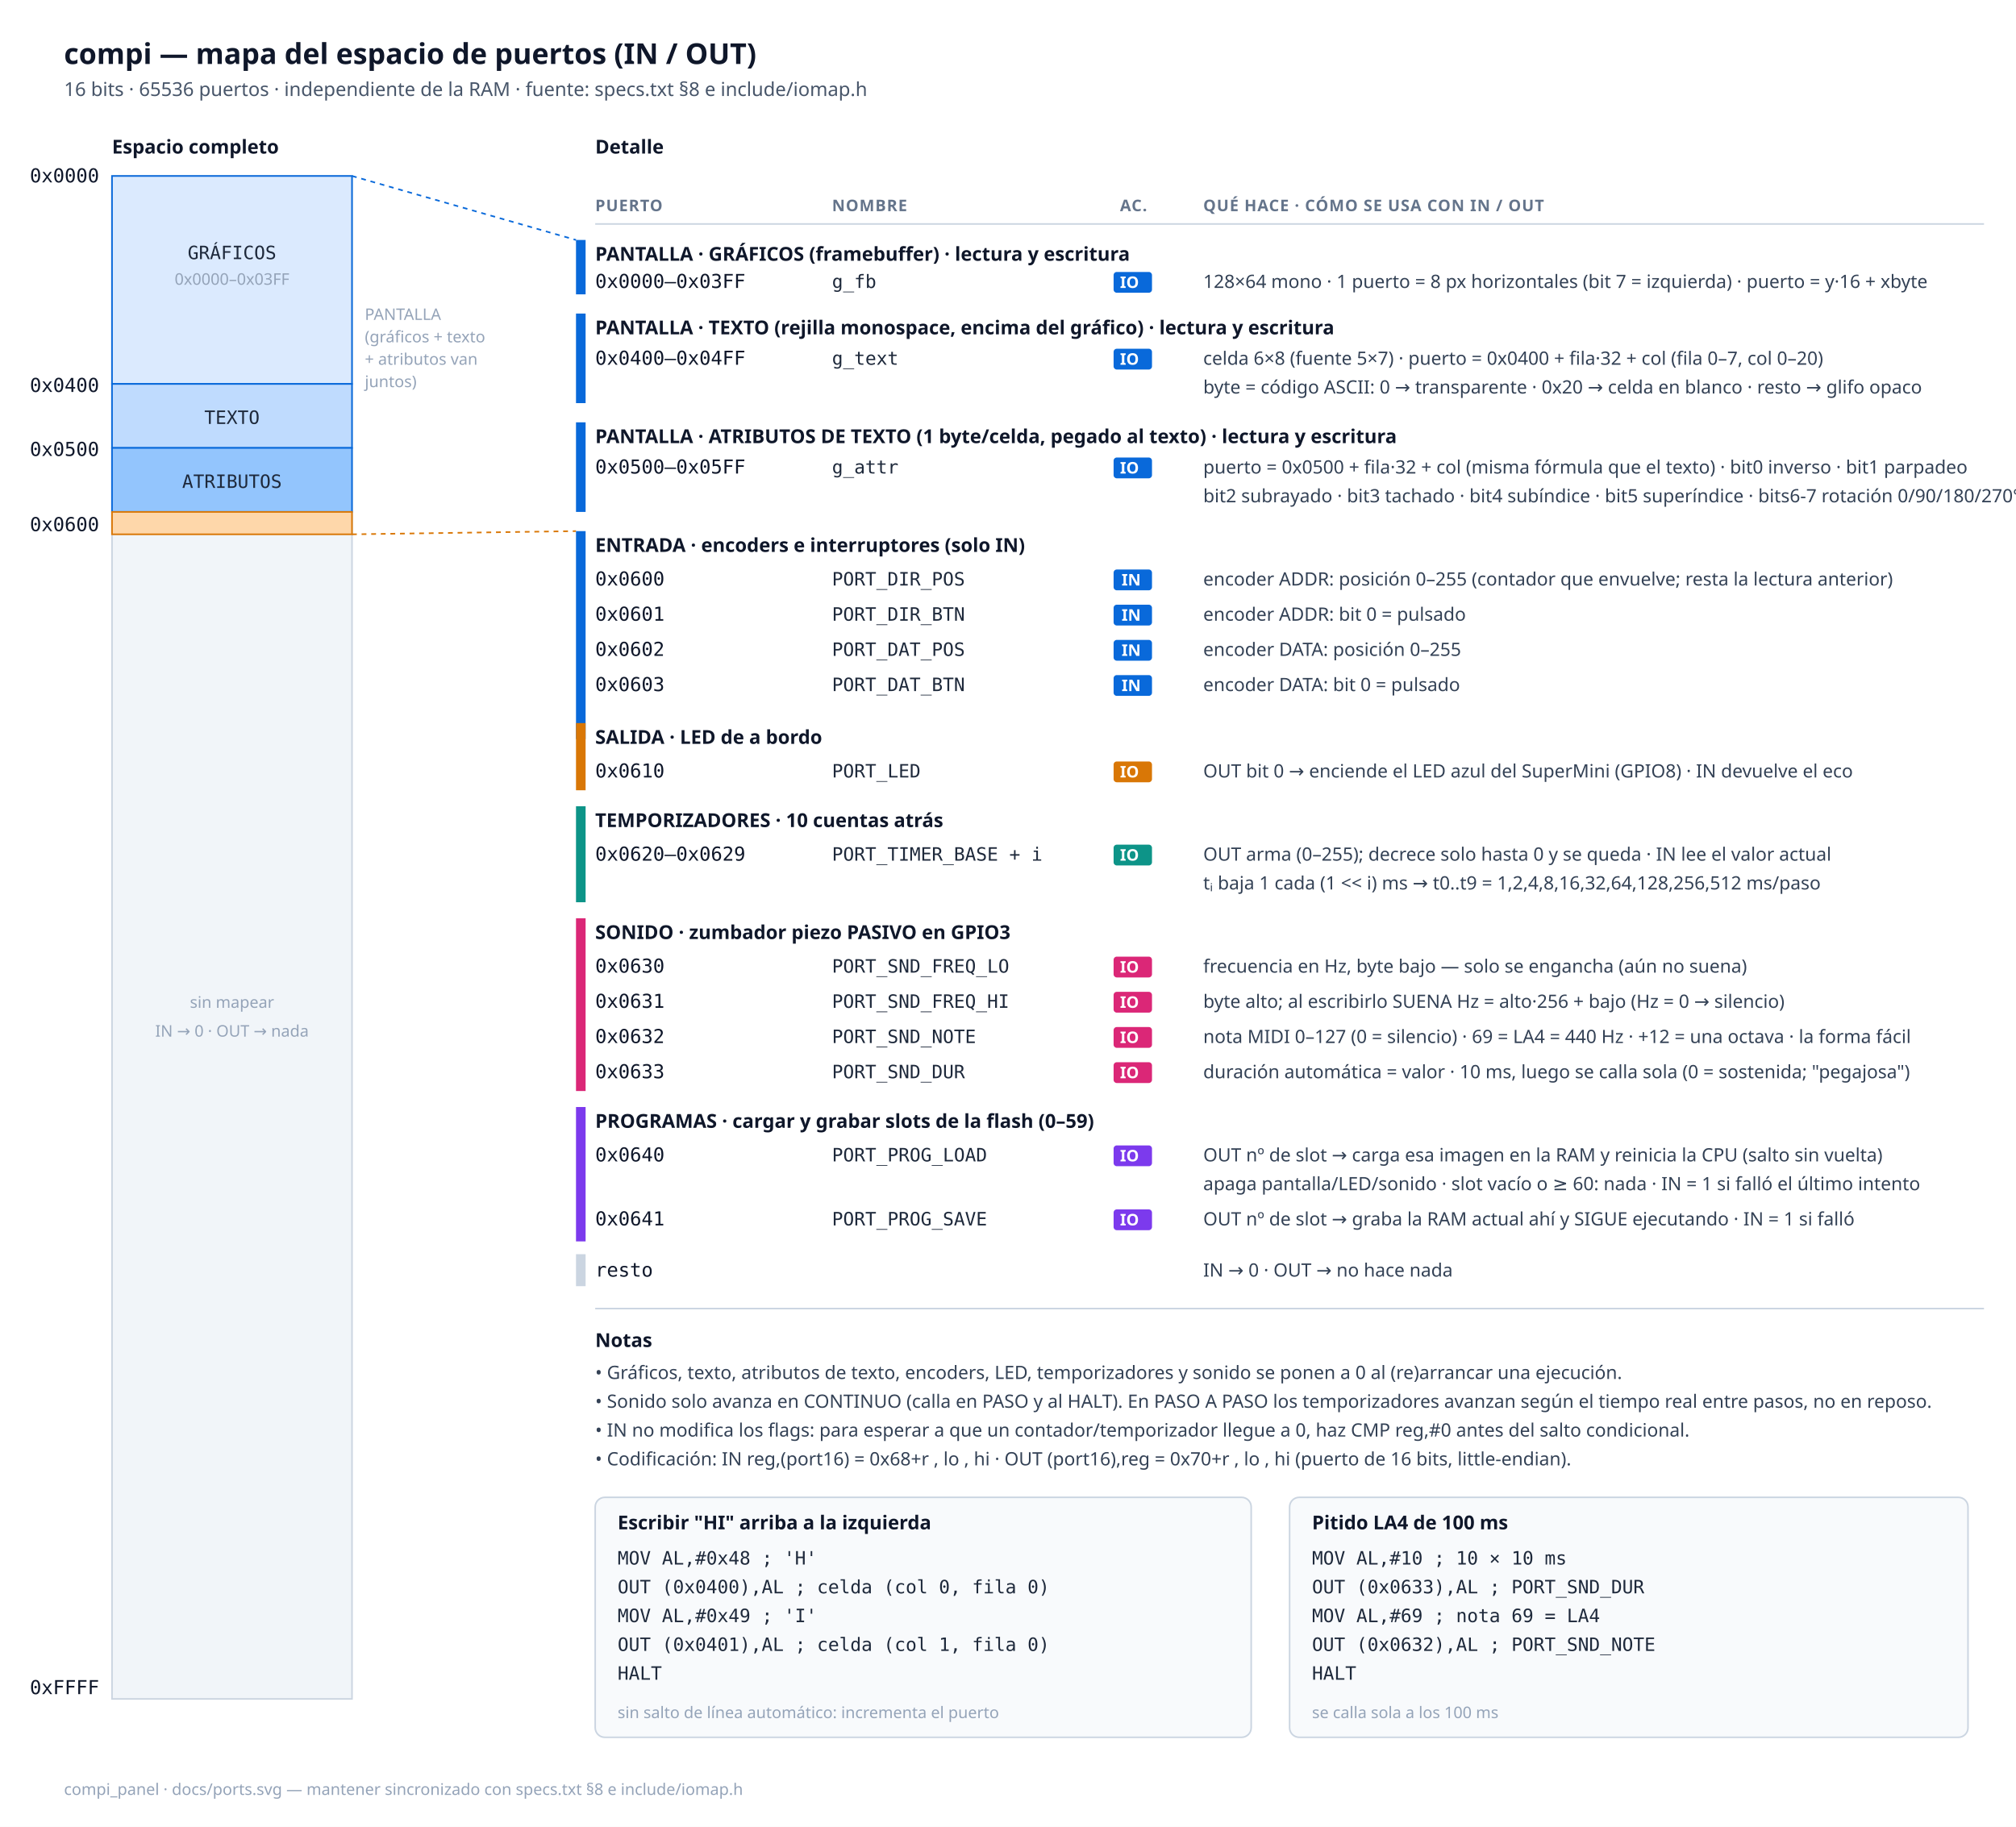
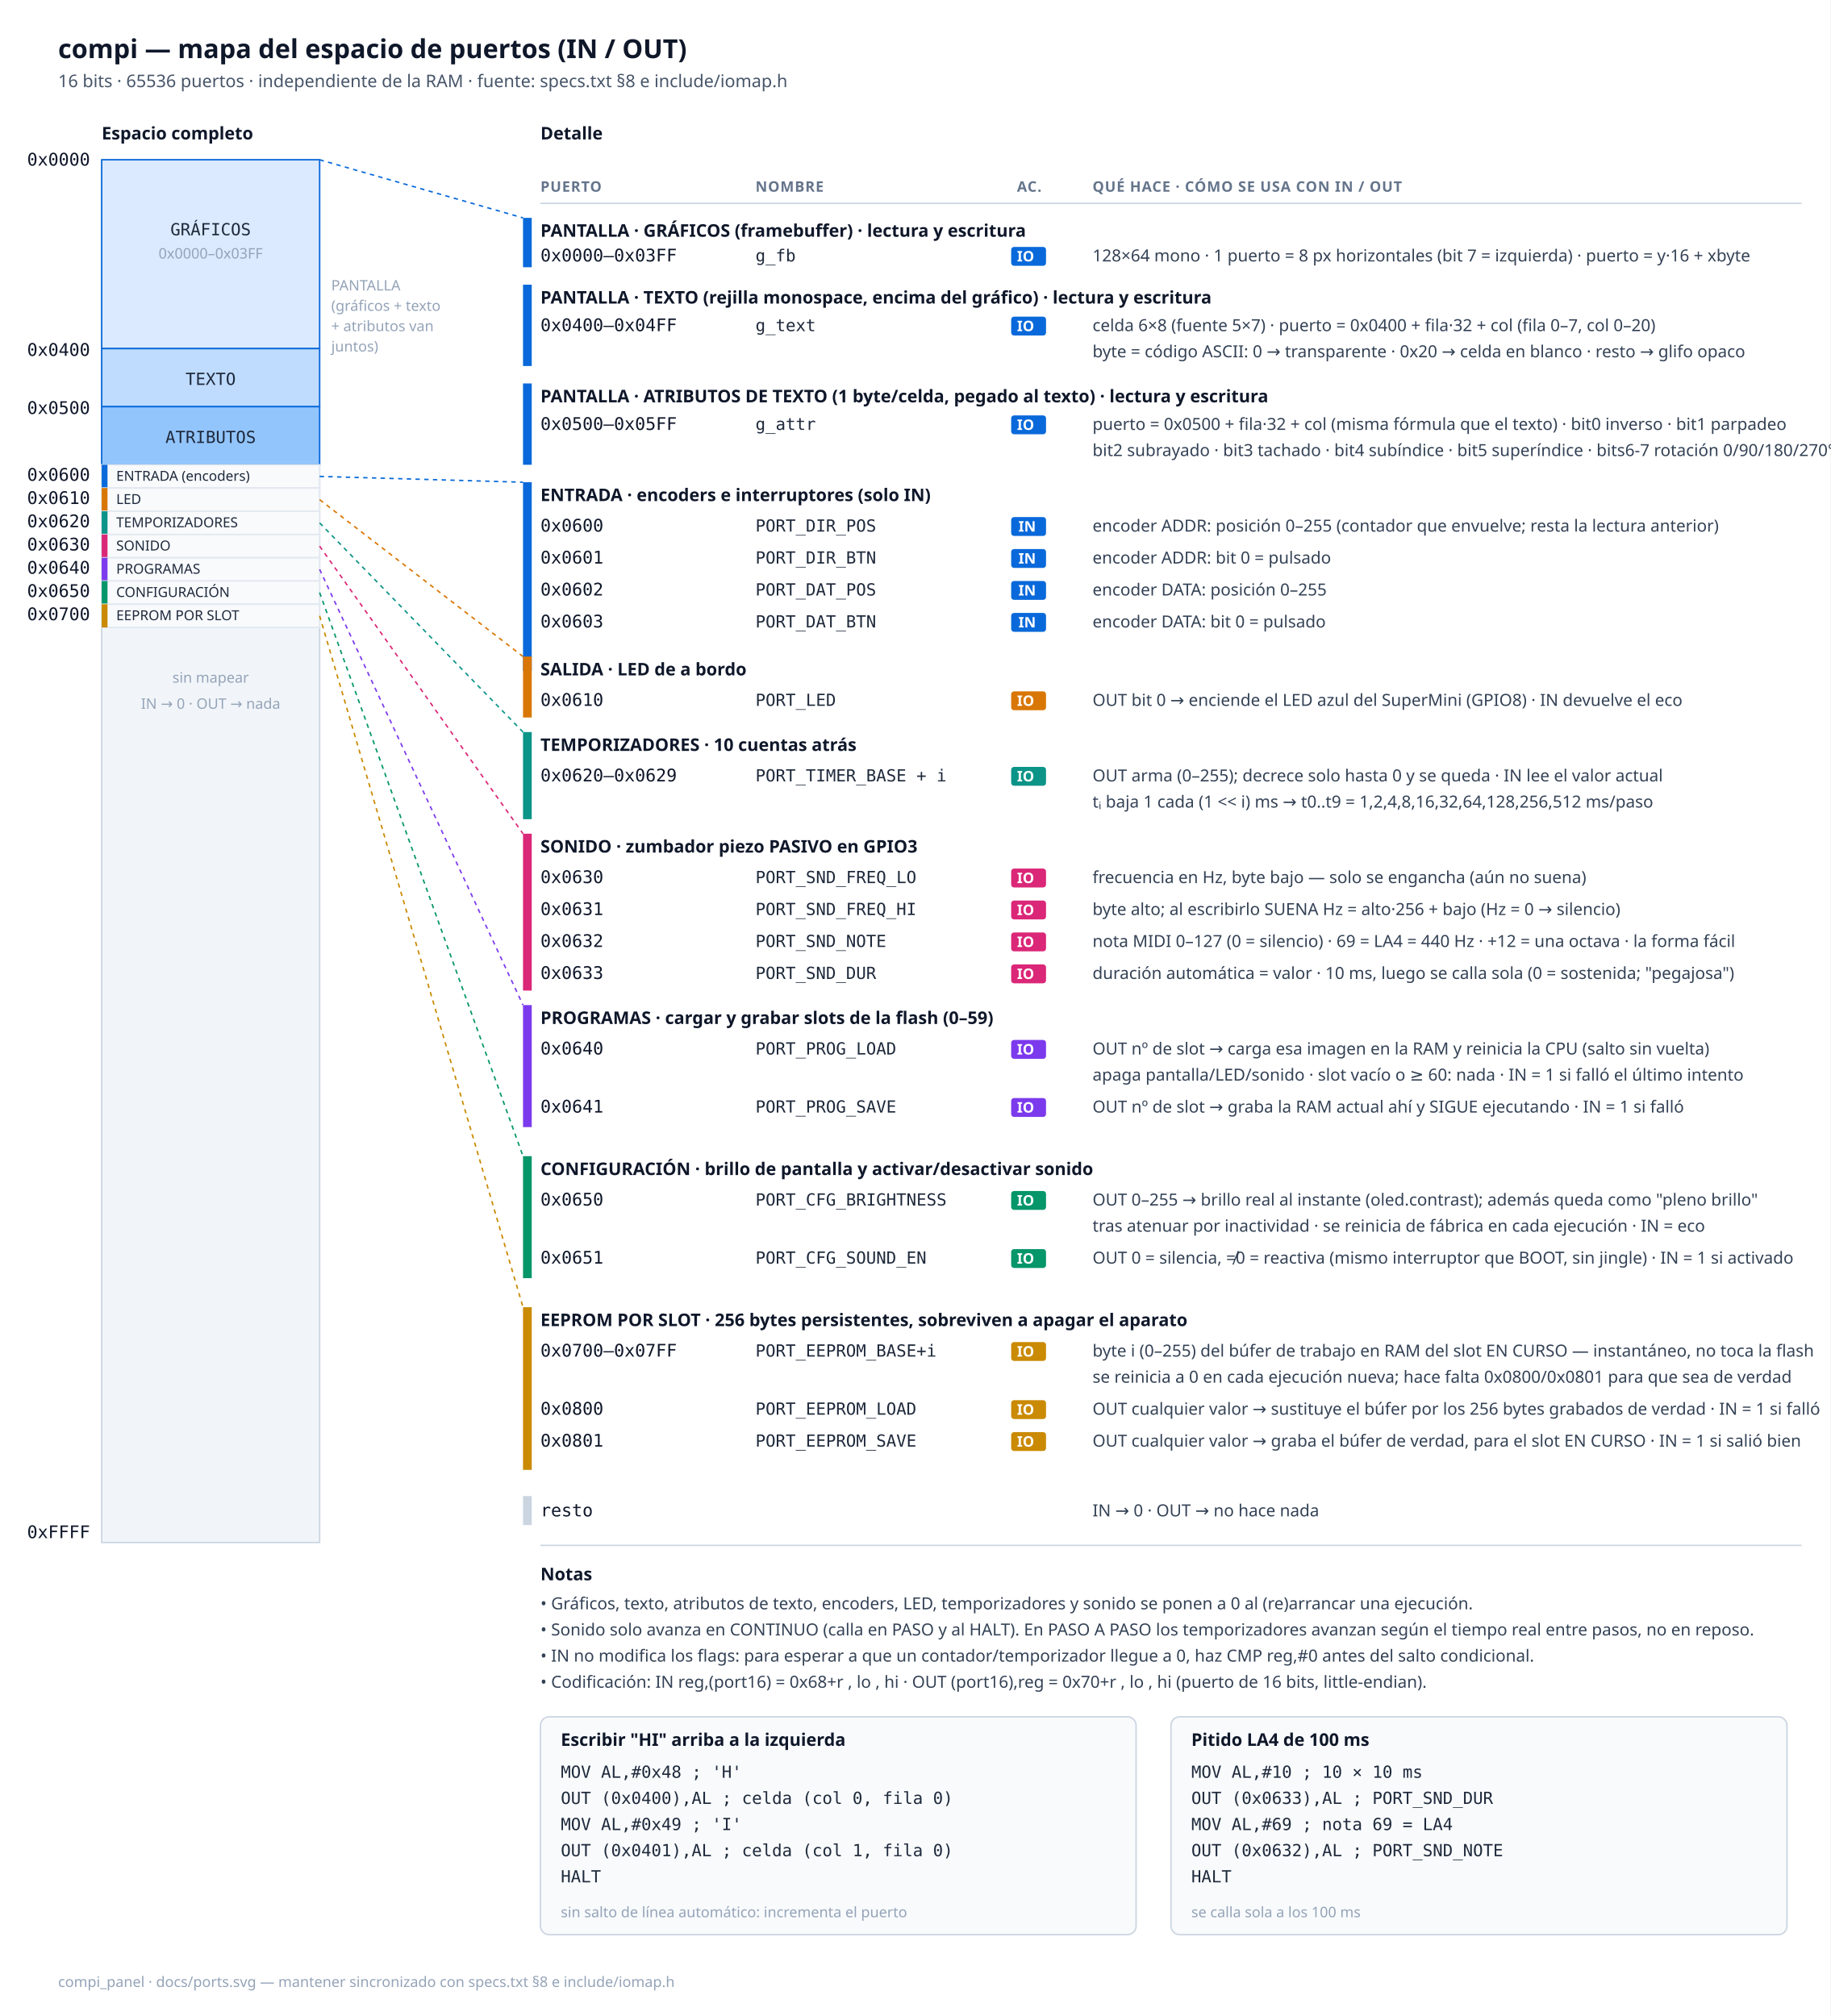
- <svg xmlns="http://www.w3.org/2000/svg" viewBox="0 0 1260 1142" font-family="'Segoe UI',system-ui,sans-serif">
-   <rect x="0" y="0" width="1260" height="1142" fill="#ffffff" />
+ <svg xmlns="http://www.w3.org/2000/svg" viewBox="0 0 1260 1388" font-family="'Segoe UI',system-ui,sans-serif">
+   <rect x="0" y="0" width="1260" height="1388" fill="#ffffff" />
  <style>
    .ttl   { font-size:18px; font-weight:700; fill:#0f172a; }
    .sub   { font-size:12px; fill:#475569; }
    .grp   { font-size:12px; font-weight:700; fill:#0f172a; }
    .adr   { font-size:12px; font-family:ui-monospace,Consolas,'DejaVu Sans Mono',monospace; fill:#0f172a; }
    .nm    { font-size:11.5px; font-family:ui-monospace,Consolas,'DejaVu Sans Mono',monospace; fill:#1e293b; }
    .ac    { font-size:10px; font-weight:700; fill:#ffffff; }
    .fn    { font-size:11.5px; fill:#334155; }
    .hd    { font-size:10px; font-weight:700; fill:#64748b; letter-spacing:.5px; }
    .note  { font-size:11.5px; fill:#334155; }
    .mono  { font-size:11.5px; font-family:ui-monospace,Consolas,'DejaVu Sans Mono',monospace; fill:#1e293b; }
    .cap   { font-size:10px; fill:#94a3b8; }
  </style>
  <text x="40" y="40" class="ttl">compi — mapa del espacio de puertos (IN / OUT)</text>
  <text x="40" y="60" class="sub">16 bits · 65536 puertos · independiente de la RAM · fuente: specs.txt §8 e include/iomap.h</text>
  <text x="70" y="96" class="grp">Espacio completo</text>
  <rect x="70" y="110" width="150" height="952" fill="#f1f5f9" stroke="#cbd5e1" />
  <rect x="70" y="110" width="150" height="130" fill="#dbeafe" stroke="#0969da" />
  <text x="145" y="162" text-anchor="middle" class="nm" fill="#0969da">GRÁFICOS</text>
  <text x="145" y="178" text-anchor="middle" class="cap">0x0000–0x03FF</text>
  <rect x="70" y="240" width="150" height="40" fill="#bfdbfe" stroke="#0969da" />
  <text x="145" y="265" text-anchor="middle" class="nm" fill="#0969da">TEXTO</text>
  <rect x="70" y="280" width="150" height="40" fill="#93c5fd" stroke="#0969da" />
  <text x="145" y="305" text-anchor="middle" class="nm" fill="#0f4c81">ATRIBUTOS</text>
-   <rect x="70" y="320" width="150" height="14" fill="#fed7aa" stroke="#d97706" />
-   <text x="145" y="630" text-anchor="middle" class="cap">sin mapear</text>
-   <text x="145" y="648" text-anchor="middle" class="cap">IN → 0 · OUT → nada</text>
+   <g font-size="9.5px">
+     <rect x="70" y="320" width="150" height="16" fill="#f8fafc" stroke="#e2e8f0" />
+     <rect x="70" y="320" width="4" height="16" fill="#0969da" />
+     <text x="80" y="331" fill="#1e293b">ENTRADA (encoders)</text>
+     <rect x="70" y="336" width="150" height="16" fill="#f8fafc" stroke="#e2e8f0" />
+     <rect x="70" y="336" width="4" height="16" fill="#d97706" />
+     <text x="80" y="347" fill="#1e293b">LED</text>
+     <rect x="70" y="352" width="150" height="16" fill="#f8fafc" stroke="#e2e8f0" />
+     <rect x="70" y="352" width="4" height="16" fill="#0d9488" />
+     <text x="80" y="363" fill="#1e293b">TEMPORIZADORES</text>
+     <rect x="70" y="368" width="150" height="16" fill="#f8fafc" stroke="#e2e8f0" />
+     <rect x="70" y="368" width="4" height="16" fill="#db2777" />
+     <text x="80" y="379" fill="#1e293b">SONIDO</text>
+     <rect x="70" y="384" width="150" height="16" fill="#f8fafc" stroke="#e2e8f0" />
+     <rect x="70" y="384" width="4" height="16" fill="#7c3aed" />
+     <text x="80" y="395" fill="#1e293b">PROGRAMAS</text>
+     <rect x="70" y="400" width="150" height="16" fill="#f8fafc" stroke="#e2e8f0" />
+     <rect x="70" y="400" width="4" height="16" fill="#059669" />
+     <text x="80" y="411" fill="#1e293b">CONFIGURACIÓN</text>
+     <rect x="70" y="416" width="150" height="16" fill="#f8fafc" stroke="#e2e8f0" />
+     <rect x="70" y="416" width="4" height="16" fill="#ca8a04" />
+     <text x="80" y="427" fill="#1e293b">EEPROM POR SLOT</text>
+   </g>
+   <text x="145" y="470" text-anchor="middle" class="cap">sin mapear</text>
+   <text x="145" y="488" text-anchor="middle" class="cap">IN → 0 · OUT → nada</text>
  <text x="62" y="114" text-anchor="end" class="adr">0x0000</text>
  <text x="62" y="245" text-anchor="end" class="adr">0x0400</text>
  <text x="62" y="285" text-anchor="end" class="adr">0x0500</text>
-   <text x="62" y="332" text-anchor="end" class="adr">0x0600</text>
+   <g font-size="9.5px" text-anchor="end" class="adr">
+     <text x="62" y="331">0x0600</text>
+     <text x="62" y="347">0x0610</text>
+     <text x="62" y="363">0x0620</text>
+     <text x="62" y="379">0x0630</text>
+     <text x="62" y="395">0x0640</text>
+     <text x="62" y="411">0x0650</text>
+     <text x="62" y="427">0x0700</text>
+   </g>
  <text x="62" y="1059" text-anchor="end" class="adr">0xFFFF</text>
  <text x="228" y="200" class="cap">PANTALLA</text>
  <text x="228" y="214" class="cap">(gráficos + texto</text>
  <text x="228" y="228" class="cap">+ atributos van</text>
  <text x="228" y="242" class="cap">juntos)</text>
  <path d="M220,110 L360,150" fill="none" stroke="#0969da" stroke-width="1" stroke-dasharray="3 3" />
-   <path d="M220,334 L360,332" fill="none" stroke="#d97706" stroke-width="1" stroke-dasharray="3 3" />
+   <path d="M220,328 L360,332" fill="none" stroke="#0969da" stroke-width="1" stroke-dasharray="3 3" />
+   <path d="M220,344 L360,452" fill="none" stroke="#d97706" stroke-width="1" stroke-dasharray="3 3" />
+   <path d="M220,360 L360,504" fill="none" stroke="#0d9488" stroke-width="1" stroke-dasharray="3 3" />
+   <path d="M220,376 L360,574" fill="none" stroke="#db2777" stroke-width="1" stroke-dasharray="3 3" />
+   <path d="M220,392 L360,692" fill="none" stroke="#7c3aed" stroke-width="1" stroke-dasharray="3 3" />
+   <path d="M220,408 L360,796" fill="none" stroke="#059669" stroke-width="1" stroke-dasharray="3 3" />
+   <path d="M220,424 L360,900" fill="none" stroke="#ca8a04" stroke-width="1" stroke-dasharray="3 3" />
  <text x="372" y="96" class="grp">Detalle</text>
  <g class="hd">
    <text x="372" y="132">PUERTO</text>
    <text x="520" y="132">NOMBRE</text>
    <text x="700" y="132">AC.</text>
    <text x="752" y="132">QUÉ HACE · CÓMO SE USA CON IN / OUT</text>
  </g>
  <line x1="372" y1="140" x2="1240" y2="140" stroke="#cbd5e1" />
  <rect x="360" y="150" width="6" height="34" fill="#0969da" />
  <text x="372" y="163" class="grp" fill="#0969da">PANTALLA · GRÁFICOS (framebuffer)  ·  lectura y escritura</text>
  <text x="372" y="180" class="adr">0x0000–0x03FF</text>
  <text x="520" y="180" class="nm">g_fb</text>
  <rect x="696" y="170" width="24" height="13" rx="2" fill="#0969da" />
  <text x="700" y="180" class="ac">IO</text>
  <text x="752" y="180" class="fn">128×64 mono · 1 puerto = 8 px horizontales (bit 7 = izquierda) · puerto = y·16 + xbyte</text>
  <rect x="360" y="196" width="6" height="56" fill="#0969da" />
  <text x="372" y="209" class="grp" fill="#0969da">PANTALLA · TEXTO (rejilla monospace, encima del gráfico)  ·  lectura y escritura</text>
  <text x="372" y="228" class="adr">0x0400–0x04FF</text>
  <text x="520" y="228" class="nm">g_text</text>
  <rect x="696" y="218" width="24" height="13" rx="2" fill="#0969da" />
  <text x="700" y="228" class="ac">IO</text>
  <text x="752" y="228" class="fn">celda 6×8 (fuente 5×7) · puerto = 0x0400 + fila·32 + col   (fila 0–7, col 0–20)</text>
  <text x="752" y="246" class="fn">byte = código ASCII: 0 → transparente · 0x20 → celda en blanco · resto → glifo opaco</text>
  <rect x="360" y="264" width="6" height="56" fill="#0969da" />
  <text x="372" y="277" class="grp" fill="#0969da">PANTALLA · ATRIBUTOS DE TEXTO (1 byte/celda, pegado al texto)  ·  lectura y escritura</text>
  <text x="372" y="296" class="adr">0x0500–0x05FF</text>
  <text x="520" y="296" class="nm">g_attr</text>
  <rect x="696" y="286" width="24" height="13" rx="2" fill="#0969da" />
  <text x="700" y="296" class="ac">IO</text>
  <text x="752" y="296" class="fn">puerto = 0x0500 + fila·32 + col (misma fórmula que el texto) · bit0 inverso · bit1 parpadeo</text>
  <text x="752" y="314" class="fn">bit2 subrayado · bit3 tachado · bit4 subíndice · bit5 superíndice · bits6-7 rotación 0/90/180/270°</text>
  <rect x="360" y="332" width="6" height="130" fill="#0969da" />
  <text x="372" y="345" class="grp" fill="#0969da">ENTRADA  ·  encoders e interruptores  (solo IN)</text>
  <g>
    <text x="372" y="366" class="adr">0x0600</text>
    <text x="520" y="366" class="nm">PORT_DIR_POS</text>
    <rect x="696" y="356" width="24" height="13" rx="2" fill="#0969da" />
    <text x="701" y="366" class="ac">IN</text>
    <text x="752" y="366" class="fn">encoder ADDR: posición 0–255 (contador que envuelve; resta la lectura anterior)</text>
    <text x="372" y="388" class="adr">0x0601</text>
    <text x="520" y="388" class="nm">PORT_DIR_BTN</text>
    <rect x="696" y="378" width="24" height="13" rx="2" fill="#0969da" />
    <text x="701" y="388" class="ac">IN</text>
    <text x="752" y="388" class="fn">encoder ADDR: bit 0 = pulsado</text>
    <text x="372" y="410" class="adr">0x0602</text>
    <text x="520" y="410" class="nm">PORT_DAT_POS</text>
    <rect x="696" y="400" width="24" height="13" rx="2" fill="#0969da" />
    <text x="701" y="410" class="ac">IN</text>
    <text x="752" y="410" class="fn">encoder DATA: posición 0–255</text>
    <text x="372" y="432" class="adr">0x0603</text>
    <text x="520" y="432" class="nm">PORT_DAT_BTN</text>
    <rect x="696" y="422" width="24" height="13" rx="2" fill="#0969da" />
    <text x="701" y="432" class="ac">IN</text>
    <text x="752" y="432" class="fn">encoder DATA: bit 0 = pulsado</text>
  </g>
  <rect x="360" y="452" width="6" height="42" fill="#d97706" />
  <text x="372" y="465" class="grp" fill="#b45309">SALIDA  ·  LED de a bordo</text>
  <text x="372" y="486" class="adr">0x0610</text>
  <text x="520" y="486" class="nm">PORT_LED</text>
  <rect x="696" y="476" width="24" height="13" rx="2" fill="#d97706" />
  <text x="700" y="486" class="ac">IO</text>
  <text x="752" y="486" class="fn">OUT bit 0 → enciende el LED azul del SuperMini (GPIO8) · IN devuelve el eco</text>
  <rect x="360" y="504" width="6" height="60" fill="#0d9488" />
  <text x="372" y="517" class="grp" fill="#0f766e">TEMPORIZADORES  ·  10 cuentas atrás</text>
  <text x="372" y="538" class="adr">0x0620–0x0629</text>
  <text x="520" y="538" class="nm">PORT_TIMER_BASE + i</text>
  <rect x="696" y="528" width="24" height="13" rx="2" fill="#0d9488" />
  <text x="700" y="538" class="ac">IO</text>
  <text x="752" y="538" class="fn">OUT arma (0–255); decrece solo hasta 0 y se queda · IN lee el valor actual</text>
  <text x="752" y="556" class="fn">tᵢ baja 1 cada (1 &lt;&lt; i) ms  →  t0..t9 = 1,2,4,8,16,32,64,128,256,512 ms/paso</text>
  <rect x="360" y="574" width="6" height="108" fill="#db2777" />
  <text x="372" y="587" class="grp" fill="#be185d">SONIDO  ·  zumbador piezo PASIVO en GPIO3</text>
  <g>
    <text x="372" y="608" class="adr">0x0630</text>
    <text x="520" y="608" class="nm">PORT_SND_FREQ_LO</text>
    <rect x="696" y="598" width="24" height="13" rx="2" fill="#db2777" />
    <text x="700" y="608" class="ac">IO</text>
    <text x="752" y="608" class="fn">frecuencia en Hz, byte bajo — solo se engancha (aún no suena)</text>
    <text x="372" y="630" class="adr">0x0631</text>
    <text x="520" y="630" class="nm">PORT_SND_FREQ_HI</text>
    <rect x="696" y="620" width="24" height="13" rx="2" fill="#db2777" />
    <text x="700" y="630" class="ac">IO</text>
    <text x="752" y="630" class="fn">byte alto; al escribirlo SUENA  Hz = alto·256 + bajo  (Hz = 0 → silencio)</text>
    <text x="372" y="652" class="adr">0x0632</text>
    <text x="520" y="652" class="nm">PORT_SND_NOTE</text>
    <rect x="696" y="642" width="24" height="13" rx="2" fill="#db2777" />
    <text x="700" y="652" class="ac">IO</text>
    <text x="752" y="652" class="fn">nota MIDI 0–127 (0 = silencio) · 69 = LA4 = 440 Hz · +12 = una octava · la forma fácil</text>
    <text x="372" y="674" class="adr">0x0633</text>
    <text x="520" y="674" class="nm">PORT_SND_DUR</text>
    <rect x="696" y="664" width="24" height="13" rx="2" fill="#db2777" />
    <text x="700" y="674" class="ac">IO</text>
    <text x="752" y="674" class="fn">duración automática = valor · 10 ms, luego se calla sola (0 = sostenida; "pegajosa")</text>
  </g>
  <rect x="360" y="692" width="6" height="84" fill="#7c3aed" />
  <text x="372" y="705" class="grp" fill="#6d28d9">PROGRAMAS  ·  cargar y grabar slots de la flash (0–59)</text>
  <text x="372" y="726" class="adr">0x0640</text>
  <text x="520" y="726" class="nm">PORT_PROG_LOAD</text>
  <rect x="696" y="716" width="24" height="13" rx="2" fill="#7c3aed" />
  <text x="700" y="726" class="ac">IO</text>
  <text x="752" y="726" class="fn">OUT nº de slot → carga esa imagen en la RAM y reinicia la CPU (salto sin vuelta)</text>
  <text x="752" y="744" class="fn">apaga pantalla/LED/sonido · slot vacío o ≥ 60: nada · IN = 1 si falló el último intento</text>
  <text x="372" y="766" class="adr">0x0641</text>
  <text x="520" y="766" class="nm">PORT_PROG_SAVE</text>
  <rect x="696" y="756" width="24" height="13" rx="2" fill="#7c3aed" />
  <text x="700" y="766" class="ac">IO</text>
  <text x="752" y="766" class="fn">OUT nº de slot → graba la RAM actual ahí y SIGUE ejecutando · IN = 1 si falló</text>
-   <g transform="translate(0,92)">
+   <rect x="360" y="796" width="6" height="84" fill="#059669" />
+   <text x="372" y="809" class="grp" fill="#047857">CONFIGURACIÓN  ·  brillo de pantalla y activar/desactivar sonido</text>
+   <text x="372" y="830" class="adr">0x0650</text>
+   <text x="520" y="830" class="nm">PORT_CFG_BRIGHTNESS</text>
+   <rect x="696" y="820" width="24" height="13" rx="2" fill="#059669" />
+   <text x="700" y="830" class="ac">IO</text>
+   <text x="752" y="830" class="fn">OUT 0–255 → brillo real al instante (oled.contrast); además queda como "pleno brillo"</text>
+   <text x="752" y="848" class="fn">tras atenuar por inactividad · se reinicia de fábrica en cada ejecución · IN = eco</text>
+   <text x="372" y="870" class="adr">0x0651</text>
+   <text x="520" y="870" class="nm">PORT_CFG_SOUND_EN</text>
+   <rect x="696" y="860" width="24" height="13" rx="2" fill="#059669" />
+   <text x="700" y="870" class="ac">IO</text>
+   <text x="752" y="870" class="fn">OUT 0 = silencia, ≠0 = reactiva (mismo interruptor que BOOT, sin jingle) · IN = 1 si activado</text>
+   <rect x="360" y="900" width="6" height="112" fill="#ca8a04" />
+   <text x="372" y="913" class="grp" fill="#a16207">EEPROM POR SLOT  ·  256 bytes persistentes, sobreviven a apagar el aparato</text>
+   <text x="372" y="934" class="adr">0x0700–0x07FF</text>
+   <text x="520" y="934" class="nm">PORT_EEPROM_BASE+i</text>
+   <rect x="696" y="924" width="24" height="13" rx="2" fill="#ca8a04" />
+   <text x="700" y="934" class="ac">IO</text>
+   <text x="752" y="934" class="fn">byte i (0–255) del búfer de trabajo en RAM del slot EN CURSO — instantáneo, no toca la flash</text>
+   <text x="752" y="952" class="fn">se reinicia a 0 en cada ejecución nueva; hace falta 0x0800/0x0801 para que sea de verdad</text>
+   <text x="372" y="974" class="adr">0x0800</text>
+   <text x="520" y="974" class="nm">PORT_EEPROM_LOAD</text>
+   <rect x="696" y="964" width="24" height="13" rx="2" fill="#ca8a04" />
+   <text x="700" y="974" class="ac">IO</text>
+   <text x="752" y="974" class="fn">OUT cualquier valor → sustituye el búfer por los 256 bytes grabados de verdad · IN = 1 si falló</text>
+   <text x="372" y="996" class="adr">0x0801</text>
+   <text x="520" y="996" class="nm">PORT_EEPROM_SAVE</text>
+   <rect x="696" y="986" width="24" height="13" rx="2" fill="#ca8a04" />
+   <text x="700" y="996" class="ac">IO</text>
+   <text x="752" y="996" class="fn">OUT cualquier valor → graba el búfer de verdad, para el slot EN CURSO · IN = 1 si salió bien</text>
+   <g transform="translate(0,338)">
    <rect x="360" y="692" width="6" height="20" fill="#cbd5e1" />
    <text x="372" y="706" class="adr">resto</text>
    <text x="752" y="706" class="fn">IN → 0 · OUT → no hace nada</text>
    <line x1="372" y1="726" x2="1240" y2="726" stroke="#cbd5e1" />
    <text x="372" y="750" class="grp">Notas</text>
    <text x="372" y="770" class="note">•  Gráficos, texto, atributos de texto, encoders, LED, temporizadores y sonido se ponen a 0 al (re)arrancar una ejecución.</text>
    <text x="372" y="788" class="note">•  Sonido solo avanza en CONTINUO (calla en PASO y al HALT). En PASO A PASO los temporizadores avanzan según el tiempo real entre pasos, no en reposo.</text>
    <text x="372" y="806" class="note">•  IN no modifica los flags: para esperar a que un contador/temporizador llegue a 0, haz  CMP reg,#0  antes del salto condicional.</text>
    <text x="372" y="824" class="note">•  Codificación:  IN reg,(port16) = 0x68+r , lo , hi   ·   OUT (port16),reg = 0x70+r , lo , hi   (puerto de 16 bits, little-endian).</text>
    <rect x="372" y="844" width="410" height="150" rx="6" fill="#f8fafc" stroke="#cbd5e1" />
    <text x="386" y="864" class="grp">Escribir "HI" arriba a la izquierda</text>
    <text x="386" y="886" class="mono">MOV AL,#0x48     ; 'H'</text>
    <text x="386" y="904" class="mono">OUT (0x0400),AL  ; celda (col 0, fila 0)</text>
    <text x="386" y="922" class="mono">MOV AL,#0x49     ; 'I'</text>
    <text x="386" y="940" class="mono">OUT (0x0401),AL  ; celda (col 1, fila 0)</text>
    <text x="386" y="958" class="mono">HALT</text>
    <text x="386" y="982" class="cap">sin salto de línea automático: incrementa el puerto</text>
    <rect x="806" y="844" width="424" height="150" rx="6" fill="#f8fafc" stroke="#cbd5e1" />
    <text x="820" y="864" class="grp">Pitido LA4 de 100 ms</text>
    <text x="820" y="886" class="mono">MOV AL,#10       ; 10 × 10 ms</text>
    <text x="820" y="904" class="mono">OUT (0x0633),AL  ; PORT_SND_DUR</text>
    <text x="820" y="922" class="mono">MOV AL,#69       ; nota 69 = LA4</text>
    <text x="820" y="940" class="mono">OUT (0x0632),AL  ; PORT_SND_NOTE</text>
    <text x="820" y="958" class="mono">HALT</text>
    <text x="820" y="982" class="cap">se calla sola a los 100 ms</text>
  </g>
-   <text x="40" y="1122" class="cap">compi_panel · docs/ports.svg — mantener sincronizado con specs.txt §8 e include/iomap.h</text>
+   <text x="40" y="1368" class="cap">compi_panel · docs/ports.svg — mantener sincronizado con specs.txt §8 e include/iomap.h</text>
</svg>
